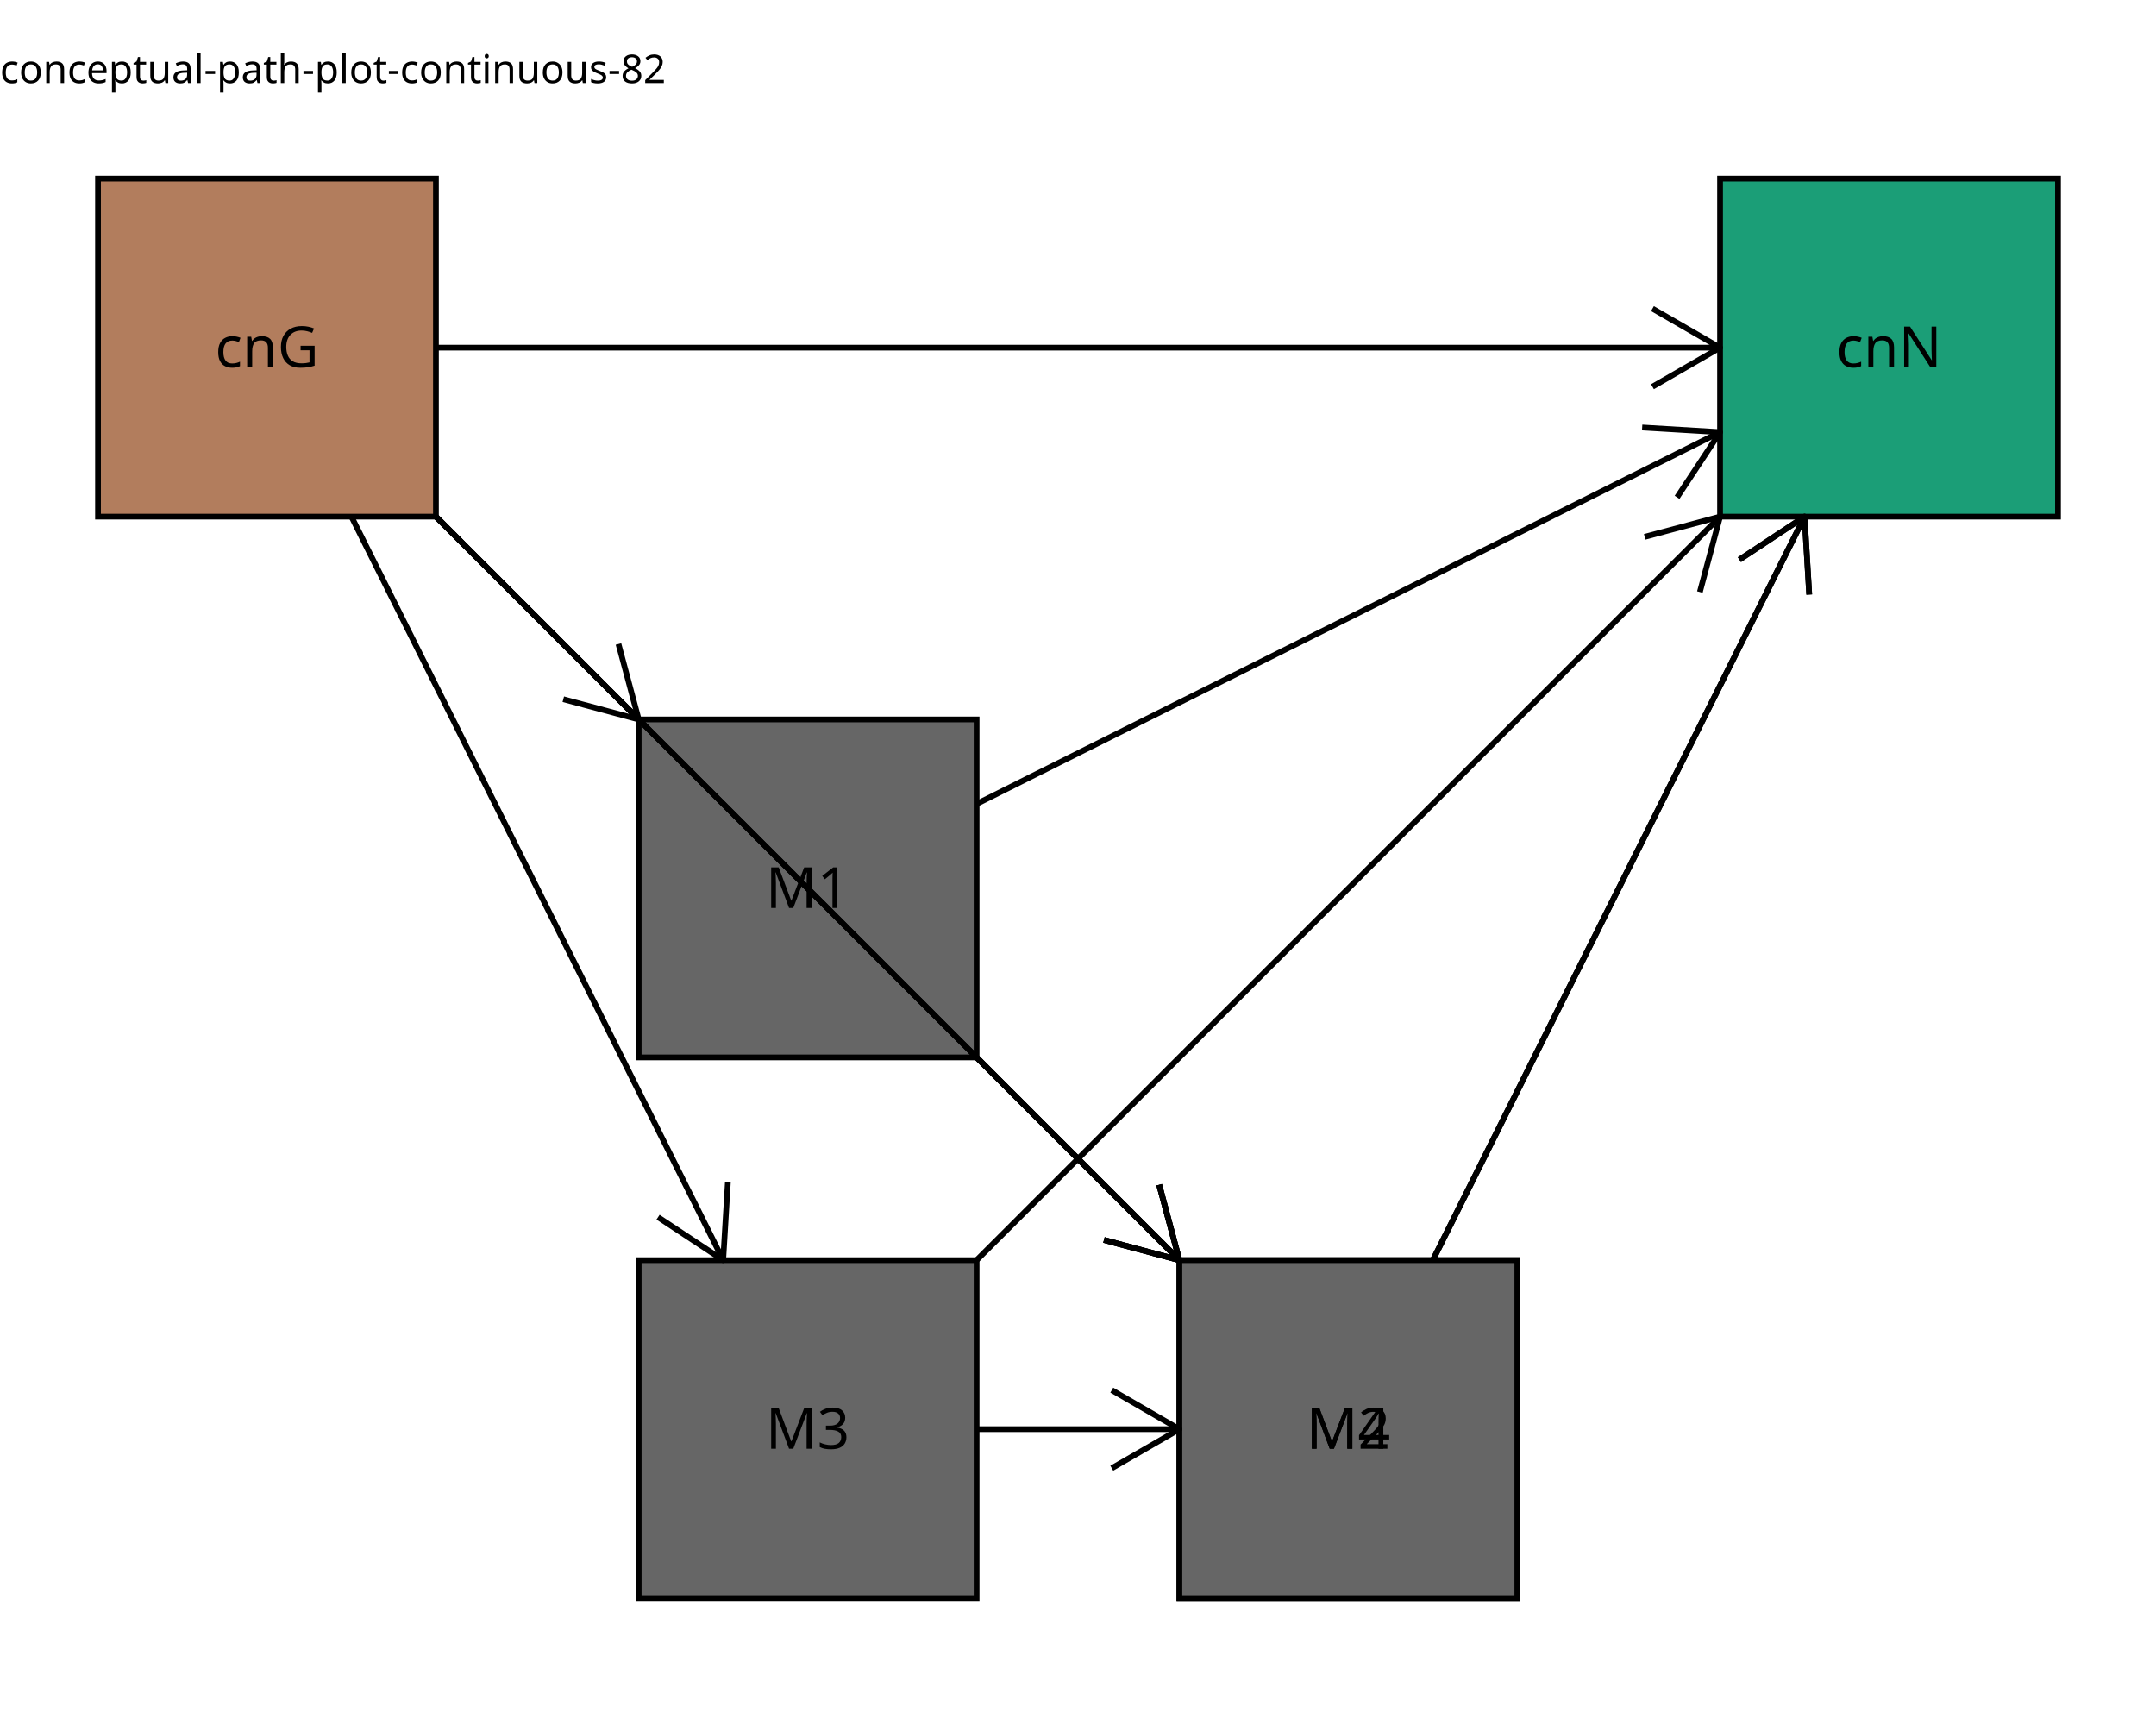
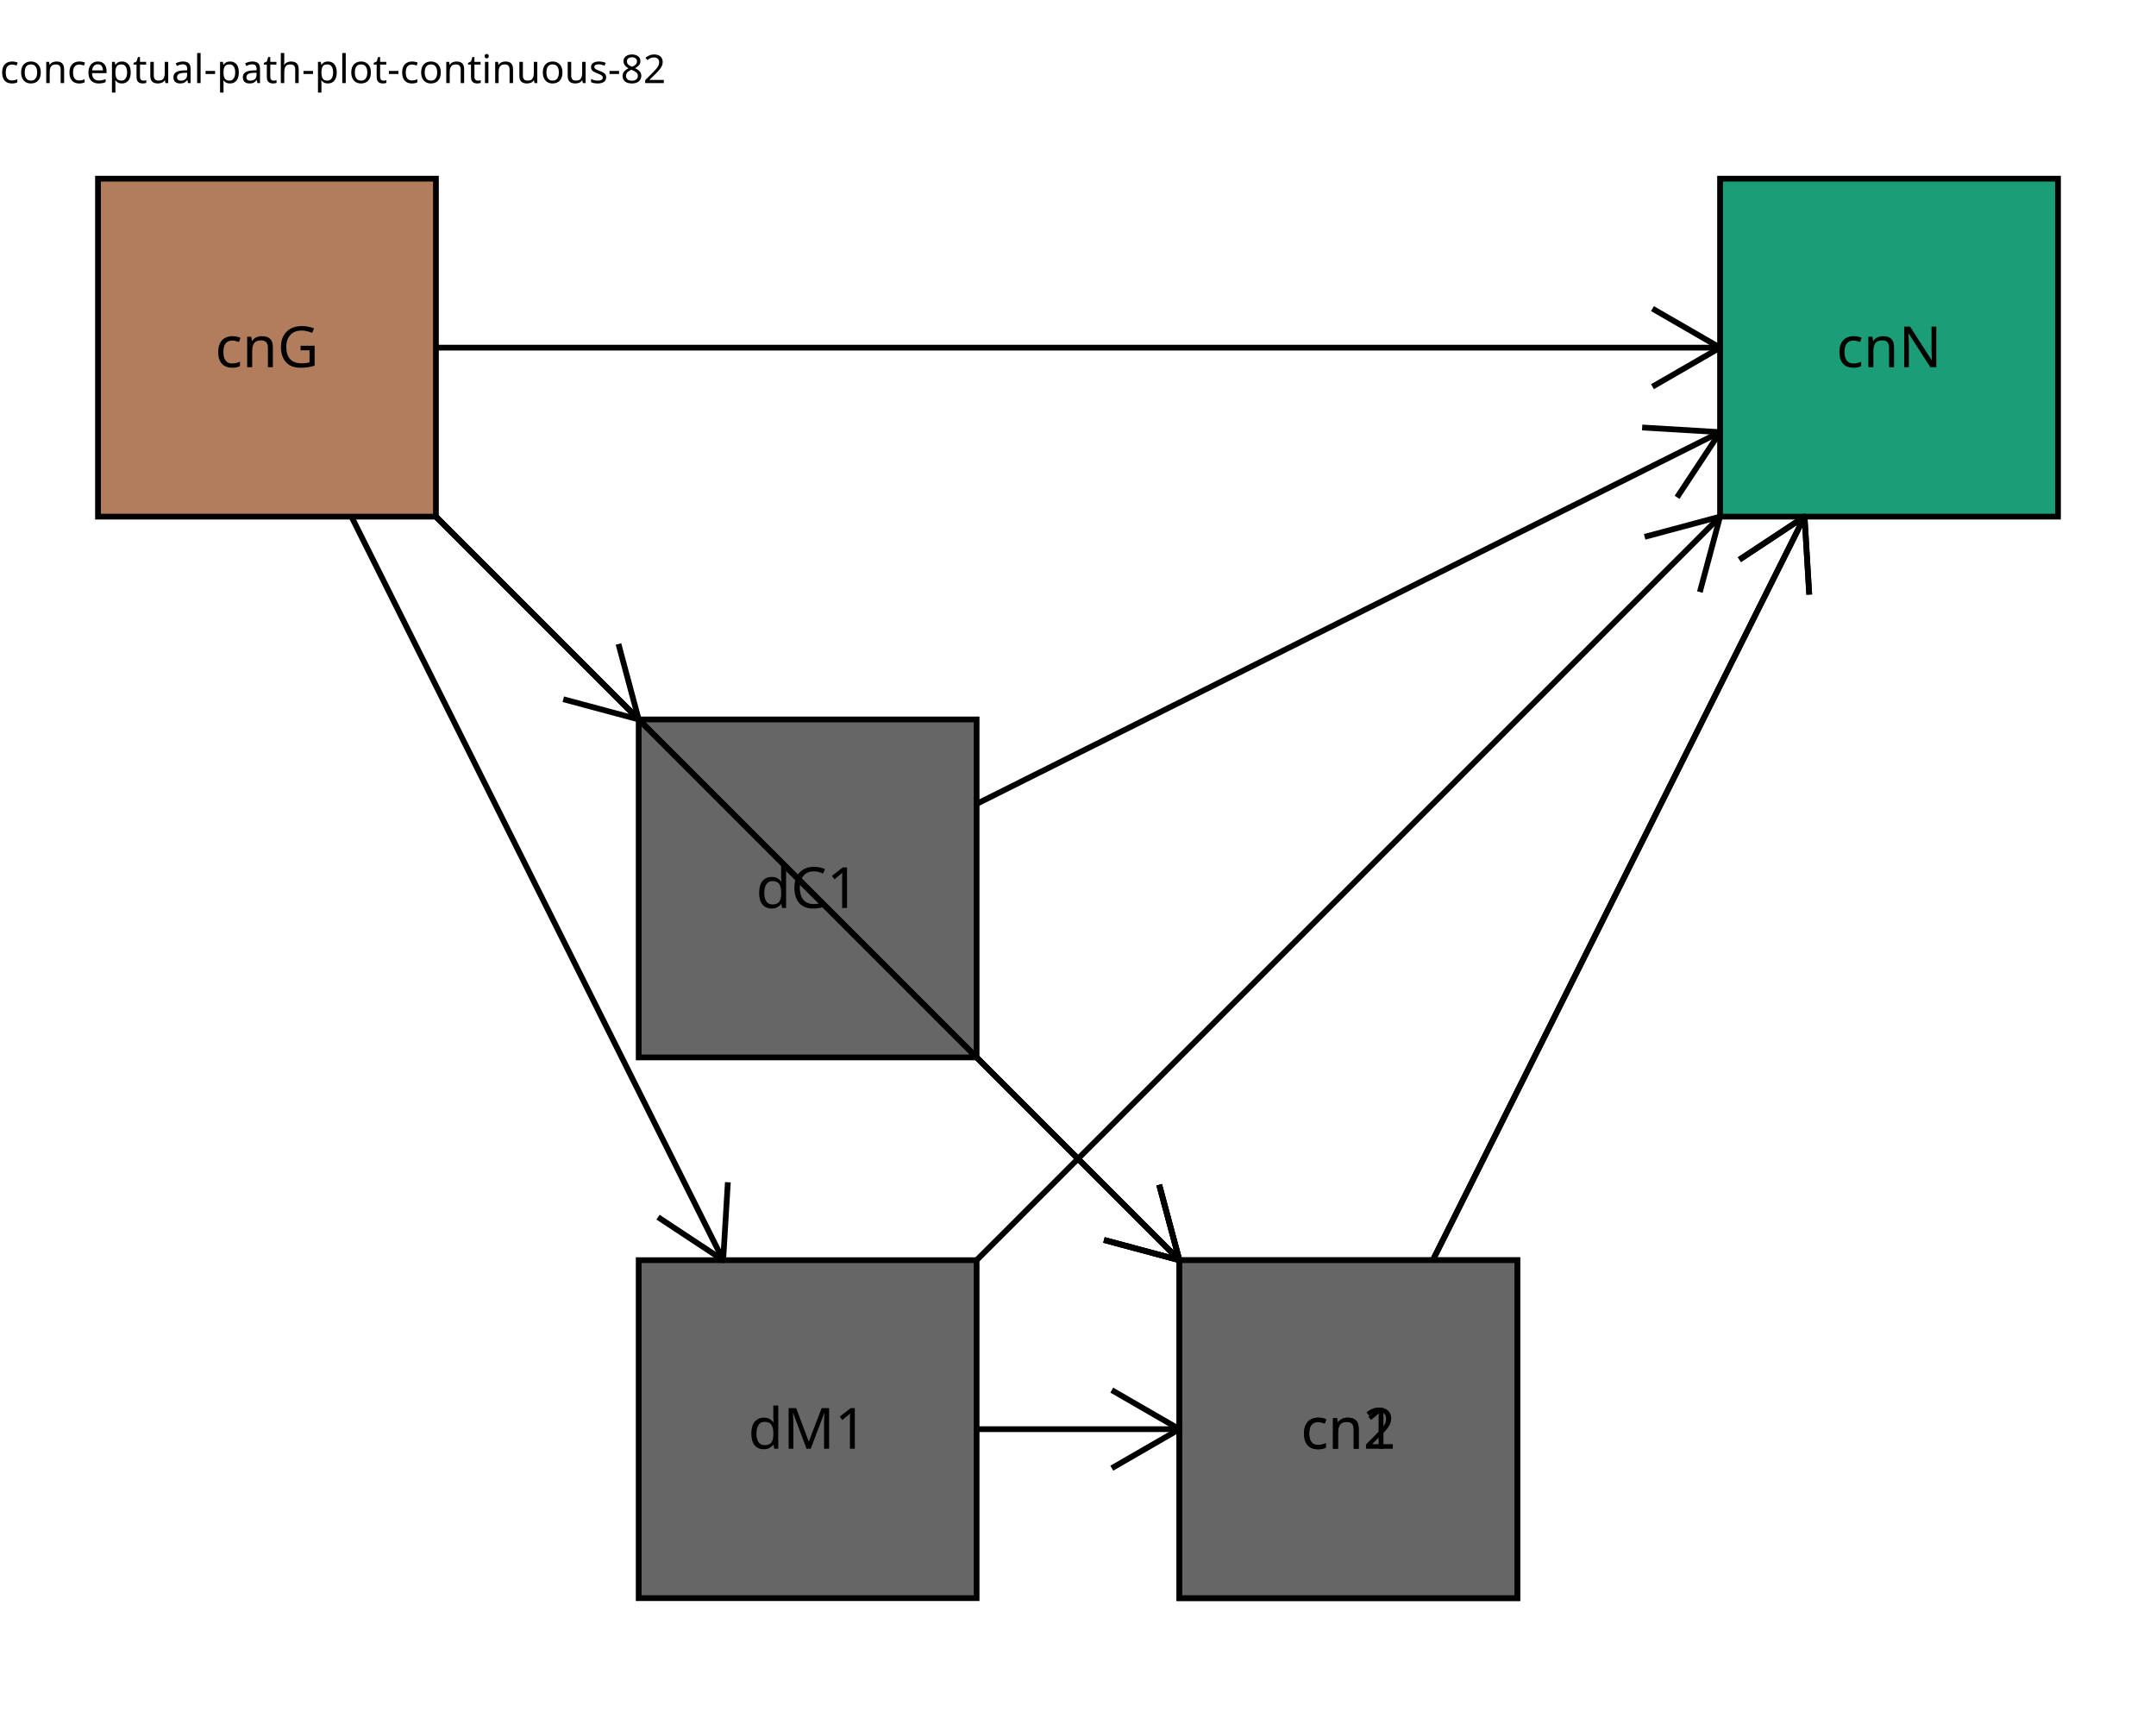
<svg xmlns="http://www.w3.org/2000/svg" class="svglite" data-engine-version="2.0" width="720.00pt" height="576.00pt" viewBox="0 0 720.00 576.00">
  <defs>
    <style type="text/css">
    .svglite line, .svglite polyline, .svglite polygon, .svglite path, .svglite rect, .svglite circle {
      fill: none;
      stroke: #000000;
      stroke-linecap: round;
      stroke-linejoin: round;
      stroke-miterlimit: 10.00;
    }
  </style>
  </defs>
  <rect width="100%" height="100%" style="stroke: none; fill: #FFFFFF;" />
  <defs>
    <clipPath id="cpMC4wMHw3MjAuMDB8MC4wMHw1NzYuMDA=">
      <rect x="0.00" y="0.00" width="720.00" height="576.00" />
    </clipPath>
  </defs>
  <g clip-path="url(#cpMC4wMHw3MjAuMDB8MC4wMHw1NzYuMDA=)">
</g>
  <defs>
    <clipPath id="cpMC4wMHw3MjAuMDB8MTguNjZ8NTU3LjM0">
      <rect x="0.00" y="18.66" width="720.00" height="538.68" />
    </clipPath>
  </defs>
  <g clip-path="url(#cpMC4wMHw3MjAuMDB8MTguNjZ8NTU3LjM0)">
    <rect x="0.00" y="18.66" width="720.00" height="538.68" style="stroke-width: 10.67; stroke: none;" />
  </g>
  <g clip-path="url(#cpMC4wMHw3MjAuMDB8MC4wMHw1NzYuMDA=)">
</g>
  <defs>
    <clipPath id="cpMC4wMHw3MjAuMDB8MzUuOTZ8NTU3LjM0">
      <rect x="0.00" y="35.96" width="720.00" height="521.38" />
    </clipPath>
  </defs>
  <g clip-path="url(#cpMC4wMHw3MjAuMDB8MzUuOTZ8NTU3LjM0)">
    <rect x="0.00" y="35.96" width="720.00" height="521.38" style="stroke-width: 10.67; stroke: none;" />
    <rect x="32.73" y="59.66" width="112.85" height="112.85" style="stroke-width: 1.92; stroke-linecap: butt; stroke-linejoin: miter; fill: #B27D5D;" />
    <rect x="574.42" y="59.66" width="112.85" height="112.85" style="stroke-width: 1.92; stroke-linecap: butt; stroke-linejoin: miter; fill: #1B9E77;" />
    <rect x="213.29" y="240.23" width="112.85" height="112.85" style="stroke-width: 1.92; stroke-linecap: butt; stroke-linejoin: miter; fill: #666666;" />
    <rect x="393.86" y="420.79" width="112.85" height="112.85" style="stroke-width: 1.92; stroke-linecap: butt; stroke-linejoin: miter; fill: #666666;" />
    <rect x="213.29" y="420.79" width="112.85" height="112.85" style="stroke-width: 1.92; stroke-linecap: butt; stroke-linejoin: miter; fill: #666666;" />
    <rect x="393.86" y="420.79" width="112.85" height="112.85" style="stroke-width: 1.92; stroke-linecap: butt; stroke-linejoin: miter; fill: #666666;" />
    <polyline points="145.58,116.09 149.34,116.09 154.81,116.09 160.28,116.09 165.76,116.09 171.23,116.09 176.70,116.09 182.17,116.09 187.64,116.09 193.11,116.09 198.59,116.09 204.06,116.09 209.53,116.09 215.00,116.09 220.47,116.09 225.94,116.09 231.42,116.09 236.89,116.09 242.36,116.09 247.83,116.09 253.30,116.09 258.77,116.09 264.25,116.09 269.72,116.09 275.19,116.09 280.66,116.09 286.13,116.09 291.60,116.09 297.08,116.09 302.55,116.09 308.02,116.09 313.49,116.09 318.96,116.09 324.43,116.09 329.91,116.09 335.38,116.09 340.85,116.09 346.32,116.09 351.79,116.09 357.26,116.09 362.74,116.09 368.21,116.09 373.68,116.09 379.15,116.09 384.62,116.09 390.09,116.09 395.57,116.09 401.04,116.09 406.51,116.09 411.98,116.09 417.45,116.09 422.92,116.09 428.40,116.09 433.87,116.09 439.34,116.09 444.81,116.09 450.28,116.09 455.75,116.09 461.23,116.09 466.70,116.09 472.17,116.09 477.64,116.09 483.11,116.09 488.58,116.09 494.06,116.09 499.53,116.09 505.00,116.09 510.47,116.09 515.94,116.09 521.41,116.09 526.89,116.09 532.36,116.09 537.83,116.09 543.30,116.09 548.77,116.09 554.24,116.09 559.72,116.09 565.19,116.09 570.66,116.09 574.42,116.09 " style="stroke-width: 1.92; stroke-linecap: butt;" />
    <polyline points="551.84,129.12 574.42,116.09 551.84,103.05 " style="stroke-width: 1.92; stroke-linecap: butt;" />
    <polyline points="326.14,477.22 326.26,477.22 328.08,477.22 329.91,477.22 331.73,477.22 333.55,477.22 335.38,477.22 337.20,477.22 339.03,477.22 340.85,477.22 342.67,477.22 344.50,477.22 346.32,477.22 348.14,477.22 349.97,477.22 351.79,477.22 353.62,477.22 355.44,477.22 357.26,477.22 359.09,477.22 360.91,477.22 362.74,477.22 364.56,477.22 366.38,477.22 368.21,477.22 370.03,477.22 371.86,477.22 373.68,477.22 375.50,477.22 377.33,477.22 379.15,477.22 380.97,477.22 382.80,477.22 384.62,477.22 386.45,477.22 388.27,477.22 390.09,477.22 391.92,477.22 393.74,477.22 393.86,477.22 " style="stroke-width: 1.92; stroke-linecap: butt;" />
    <polyline points="371.28,490.25 393.86,477.22 371.28,464.18 " style="stroke-width: 1.92; stroke-linecap: butt;" />
    <polyline points="478.50,420.79 479.46,418.85 481.29,415.20 483.11,411.56 484.94,407.91 486.76,404.26 488.58,400.61 490.41,396.97 492.23,393.32 494.06,389.67 495.88,386.02 497.70,382.37 499.53,378.73 501.35,375.08 503.17,371.43 505.00,367.78 506.82,364.14 508.65,360.49 510.47,356.84 512.29,353.19 514.12,349.54 515.94,345.90 517.77,342.25 519.59,338.60 521.41,334.95 523.24,331.31 525.06,327.66 526.89,324.01 528.71,320.36 530.53,316.71 532.36,313.07 534.18,309.42 536.00,305.77 537.83,302.12 539.65,298.48 541.48,294.83 543.30,291.18 545.12,287.53 546.95,283.88 548.77,280.24 550.60,276.59 552.42,272.94 554.24,269.29 556.07,265.65 557.89,262.00 559.72,258.35 561.54,254.70 563.36,251.05 565.19,247.41 567.01,243.76 568.83,240.11 570.66,236.46 572.48,232.82 574.31,229.17 576.13,225.52 577.95,221.87 579.78,218.23 581.60,214.58 583.43,210.93 585.25,207.28 587.07,203.63 588.90,199.99 590.72,196.34 592.54,192.69 594.37,189.04 596.19,185.40 598.02,181.75 599.84,178.10 601.66,174.45 602.63,172.51 " style="stroke-width: 1.92; stroke-linecap: butt;" />
    <polyline points="604.20,198.54 602.63,172.51 580.88,186.88 " style="stroke-width: 1.92; stroke-linecap: butt;" />
    <polyline points="145.58,172.51 145.69,172.63 147.52,174.45 149.34,176.28 151.17,178.10 152.99,179.92 154.81,181.75 156.64,183.57 158.46,185.40 160.28,187.22 162.11,189.04 163.93,190.87 165.76,192.69 167.58,194.51 169.40,196.34 171.23,198.16 173.05,199.99 174.88,201.81 176.70,203.63 178.52,205.46 180.35,207.28 182.17,209.11 184.00,210.93 185.82,212.75 187.64,214.58 189.47,216.40 191.29,218.23 193.11,220.05 194.94,221.87 196.76,223.70 198.59,225.52 200.41,227.34 202.23,229.17 204.06,230.99 205.88,232.82 207.71,234.64 209.53,236.46 211.35,238.29 213.18,240.11 213.29,240.23 " style="stroke-width: 1.92; stroke-linecap: butt;" />
    <polyline points="188.11,233.48 213.29,240.23 206.54,215.04 " style="stroke-width: 1.92; stroke-linecap: butt;" />
    <polyline points="145.58,172.51 147.52,174.45 151.17,178.10 154.81,181.75 158.46,185.40 162.11,189.04 165.76,192.69 169.40,196.34 173.05,199.99 176.70,203.63 180.35,207.28 184.00,210.93 187.64,214.58 191.29,218.23 194.94,221.87 198.59,225.52 202.23,229.17 205.88,232.82 209.53,236.46 213.18,240.11 216.83,243.76 220.47,247.41 224.12,251.05 227.77,254.70 231.42,258.35 235.06,262.00 238.71,265.65 242.36,269.29 246.01,272.94 249.66,276.59 253.30,280.24 256.95,283.88 260.60,287.53 264.25,291.18 267.89,294.83 271.54,298.48 275.19,302.12 278.84,305.77 282.49,309.42 286.13,313.07 289.78,316.71 293.43,320.36 297.08,324.01 300.72,327.66 304.37,331.31 308.02,334.95 311.67,338.60 315.31,342.25 318.96,345.90 322.61,349.54 326.26,353.19 329.91,356.84 333.55,360.49 337.20,364.14 340.85,367.78 344.50,371.43 348.14,375.08 351.79,378.73 355.44,382.37 359.09,386.02 362.74,389.67 366.38,393.32 370.03,396.97 373.68,400.61 377.33,404.26 380.97,407.91 384.62,411.56 388.27,415.20 391.92,418.85 393.86,420.79 " style="stroke-width: 1.92; stroke-linecap: butt;" />
    <polyline points="368.68,414.04 393.86,420.79 387.11,395.61 " style="stroke-width: 1.92; stroke-linecap: butt;" />
    <polyline points="117.37,172.51 118.34,174.45 120.16,178.10 121.98,181.75 123.81,185.40 125.63,189.04 127.46,192.69 129.28,196.34 131.10,199.99 132.93,203.63 134.75,207.28 136.57,210.93 138.40,214.58 140.22,218.23 142.05,221.87 143.87,225.52 145.69,229.17 147.52,232.82 149.34,236.46 151.17,240.11 152.99,243.76 154.81,247.41 156.64,251.05 158.46,254.70 160.28,258.35 162.11,262.00 163.93,265.65 165.76,269.29 167.58,272.94 169.40,276.59 171.23,280.24 173.05,283.88 174.88,287.53 176.70,291.18 178.52,294.83 180.35,298.48 182.17,302.12 184.00,305.77 185.82,309.42 187.64,313.07 189.47,316.71 191.29,320.36 193.11,324.01 194.94,327.66 196.76,331.31 198.59,334.95 200.41,338.60 202.23,342.25 204.06,345.90 205.88,349.54 207.71,353.19 209.53,356.84 211.35,360.49 213.18,364.14 215.00,367.78 216.83,371.43 218.65,375.08 220.47,378.73 222.30,382.37 224.12,386.02 225.94,389.67 227.77,393.32 229.59,396.97 231.42,400.61 233.24,404.26 235.06,407.91 236.89,411.56 238.71,415.20 240.54,418.85 241.50,420.79 " style="stroke-width: 1.92; stroke-linecap: butt;" />
    <polyline points="219.75,406.43 241.50,420.79 243.07,394.77 " style="stroke-width: 1.92; stroke-linecap: butt;" />
    <polyline points="145.58,172.51 147.52,174.45 151.17,178.10 154.81,181.75 158.46,185.40 162.11,189.04 165.76,192.69 169.40,196.34 173.05,199.99 176.70,203.63 180.35,207.28 184.00,210.93 187.64,214.58 191.29,218.23 194.94,221.87 198.59,225.52 202.23,229.17 205.88,232.82 209.53,236.46 213.18,240.11 216.83,243.76 220.47,247.41 224.12,251.05 227.77,254.70 231.42,258.35 235.06,262.00 238.71,265.65 242.36,269.29 246.01,272.94 249.66,276.59 253.30,280.24 256.95,283.88 260.60,287.53 264.25,291.18 267.89,294.83 271.54,298.48 275.19,302.12 278.84,305.77 282.49,309.42 286.13,313.07 289.78,316.71 293.43,320.36 297.08,324.01 300.72,327.66 304.37,331.31 308.02,334.95 311.67,338.60 315.31,342.25 318.96,345.90 322.61,349.54 326.26,353.19 329.91,356.84 333.55,360.49 337.20,364.14 340.85,367.78 344.50,371.43 348.14,375.08 351.79,378.73 355.44,382.37 359.09,386.02 362.74,389.67 366.38,393.32 370.03,396.97 373.68,400.61 377.33,404.26 380.97,407.91 384.62,411.56 388.27,415.20 391.92,418.85 393.86,420.79 " style="stroke-width: 1.92; stroke-linecap: butt;" />
    <polyline points="368.68,414.04 393.86,420.79 387.11,395.61 " style="stroke-width: 1.92; stroke-linecap: butt;" />
    <polyline points="326.14,268.44 328.08,267.47 331.73,265.65 335.38,263.82 339.03,262.00 342.67,260.17 346.32,258.35 349.97,256.53 353.62,254.70 357.26,252.88 360.91,251.05 364.56,249.23 368.21,247.41 371.86,245.58 375.50,243.76 379.15,241.94 382.80,240.11 386.45,238.29 390.09,236.46 393.74,234.64 397.39,232.82 401.04,230.99 404.69,229.17 408.33,227.34 411.98,225.52 415.63,223.70 419.28,221.87 422.92,220.05 426.57,218.23 430.22,216.40 433.87,214.58 437.51,212.75 441.16,210.93 444.81,209.11 448.46,207.28 452.11,205.46 455.75,203.63 459.40,201.81 463.05,199.99 466.70,198.16 470.34,196.34 473.99,194.51 477.64,192.69 481.29,190.87 484.94,189.04 488.58,187.22 492.23,185.40 495.88,183.57 499.53,181.75 503.17,179.92 506.82,178.10 510.47,176.28 514.12,174.45 517.77,172.63 521.41,170.80 525.06,168.98 528.71,167.16 532.36,165.33 536.00,163.51 539.65,161.68 543.30,159.86 546.95,158.04 550.60,156.21 554.24,154.39 557.89,152.57 561.54,150.74 565.19,148.92 568.83,147.09 572.48,145.27 574.42,144.30 " style="stroke-width: 1.92; stroke-linecap: butt;" />
    <polyline points="560.06,166.06 574.42,144.30 548.40,142.74 " style="stroke-width: 1.92; stroke-linecap: butt;" />
    <polyline points="326.14,353.08 326.26,353.19 328.08,355.02 329.91,356.84 331.73,358.66 333.55,360.49 335.38,362.31 337.20,364.14 339.03,365.96 340.85,367.78 342.67,369.61 344.50,371.43 346.32,373.26 348.14,375.08 349.97,376.90 351.79,378.73 353.62,380.55 355.44,382.37 357.26,384.20 359.09,386.02 360.91,387.85 362.74,389.67 364.56,391.49 366.38,393.32 368.21,395.14 370.03,396.97 371.86,398.79 373.68,400.61 375.50,402.44 377.33,404.26 379.15,406.08 380.97,407.91 382.80,409.73 384.62,411.56 386.45,413.38 388.27,415.20 390.09,417.03 391.92,418.85 393.74,420.68 393.86,420.79 " style="stroke-width: 1.92; stroke-linecap: butt;" />
    <polyline points="368.68,414.04 393.86,420.79 387.11,395.61 " style="stroke-width: 1.92; stroke-linecap: butt;" />
    <polyline points="478.50,420.79 479.46,418.85 481.29,415.20 483.11,411.56 484.94,407.91 486.76,404.26 488.58,400.61 490.41,396.97 492.23,393.32 494.06,389.67 495.88,386.02 497.70,382.37 499.53,378.73 501.35,375.08 503.17,371.43 505.00,367.78 506.82,364.14 508.65,360.49 510.47,356.84 512.29,353.19 514.12,349.54 515.94,345.90 517.77,342.25 519.59,338.60 521.41,334.95 523.24,331.31 525.06,327.66 526.89,324.01 528.71,320.36 530.53,316.71 532.36,313.07 534.18,309.42 536.00,305.77 537.83,302.12 539.65,298.48 541.48,294.83 543.30,291.18 545.12,287.53 546.95,283.88 548.77,280.24 550.60,276.59 552.42,272.94 554.24,269.29 556.07,265.65 557.89,262.00 559.72,258.35 561.54,254.70 563.36,251.05 565.19,247.41 567.01,243.76 568.83,240.11 570.66,236.46 572.48,232.82 574.31,229.17 576.13,225.52 577.95,221.87 579.78,218.23 581.60,214.58 583.43,210.93 585.25,207.28 587.07,203.63 588.90,199.99 590.72,196.34 592.54,192.69 594.37,189.04 596.19,185.40 598.02,181.75 599.84,178.10 601.66,174.45 602.63,172.51 " style="stroke-width: 1.92; stroke-linecap: butt;" />
    <polyline points="604.20,198.54 602.63,172.51 580.88,186.88 " style="stroke-width: 1.92; stroke-linecap: butt;" />
    <polyline points="326.14,420.79 328.08,418.85 331.73,415.20 335.38,411.56 339.03,407.91 342.67,404.26 346.32,400.61 349.97,396.97 353.62,393.32 357.26,389.67 360.91,386.02 364.56,382.37 368.21,378.73 371.86,375.08 375.50,371.43 379.15,367.78 382.80,364.14 386.45,360.49 390.09,356.84 393.74,353.19 397.39,349.54 401.04,345.90 404.69,342.25 408.33,338.60 411.98,334.95 415.63,331.31 419.28,327.66 422.92,324.01 426.57,320.36 430.22,316.71 433.87,313.07 437.51,309.42 441.16,305.77 444.81,302.12 448.46,298.48 452.11,294.83 455.75,291.18 459.40,287.53 463.05,283.88 466.70,280.24 470.34,276.59 473.99,272.94 477.64,269.29 481.29,265.65 484.94,262.00 488.58,258.35 492.23,254.70 495.88,251.05 499.53,247.41 503.17,243.76 506.82,240.11 510.47,236.46 514.12,232.82 517.77,229.17 521.41,225.52 525.06,221.87 528.71,218.23 532.36,214.58 536.00,210.93 539.65,207.28 543.30,203.63 546.95,199.99 550.60,196.34 554.24,192.69 557.89,189.04 561.54,185.40 565.19,181.75 568.83,178.10 572.48,174.45 574.42,172.51 " style="stroke-width: 1.92; stroke-linecap: butt;" />
    <polyline points="567.67,197.69 574.42,172.51 549.24,179.26 " style="stroke-width: 1.92; stroke-linecap: butt;" />
    <text x="89.15" y="122.61" text-anchor="middle" style="font-size: 18.97px; font-family: sans;" textLength="34.80px" lengthAdjust="spacingAndGlyphs">cnG</text>
    <text x="630.85" y="122.61" text-anchor="middle" style="font-size: 18.97px; font-family: sans;" textLength="33.74px" lengthAdjust="spacingAndGlyphs">cnN</text>
-     <text x="269.72" y="303.18" text-anchor="middle" style="font-size: 18.97px; font-family: sans;" textLength="26.36px" lengthAdjust="spacingAndGlyphs">M1</text>
-     <text x="450.28" y="483.74" text-anchor="middle" style="font-size: 18.97px; font-family: sans;" textLength="26.36px" lengthAdjust="spacingAndGlyphs">M2</text>
-     <text x="269.72" y="483.74" text-anchor="middle" style="font-size: 18.97px; font-family: sans;" textLength="26.36px" lengthAdjust="spacingAndGlyphs">M3</text>
-     <text x="450.28" y="483.74" text-anchor="middle" style="font-size: 18.97px; font-family: sans;" textLength="26.36px" lengthAdjust="spacingAndGlyphs">M4</text>
+     <text x="269.72" y="303.18" text-anchor="middle" style="font-size: 18.97px; font-family: sans;" textLength="34.80px" lengthAdjust="spacingAndGlyphs">dC1</text>
+     <text x="450.28" y="483.74" text-anchor="middle" style="font-size: 18.97px; font-family: sans;" textLength="30.59px" lengthAdjust="spacingAndGlyphs">cn2</text>
+     <text x="269.72" y="483.74" text-anchor="middle" style="font-size: 18.97px; font-family: sans;" textLength="36.91px" lengthAdjust="spacingAndGlyphs">dM1</text>
+     <text x="450.28" y="483.74" text-anchor="middle" style="font-size: 18.97px; font-family: sans;" textLength="30.59px" lengthAdjust="spacingAndGlyphs">cn1</text>
  </g>
  <g clip-path="url(#cpMC4wMHw3MjAuMDB8MC4wMHw1NzYuMDA=)">
    <text x="0.00" y="27.74" style="font-size: 13.20px; font-family: sans;" textLength="206.96px" lengthAdjust="spacingAndGlyphs">conceptual-path-plot-continuous-82</text>
  </g>
</svg>
